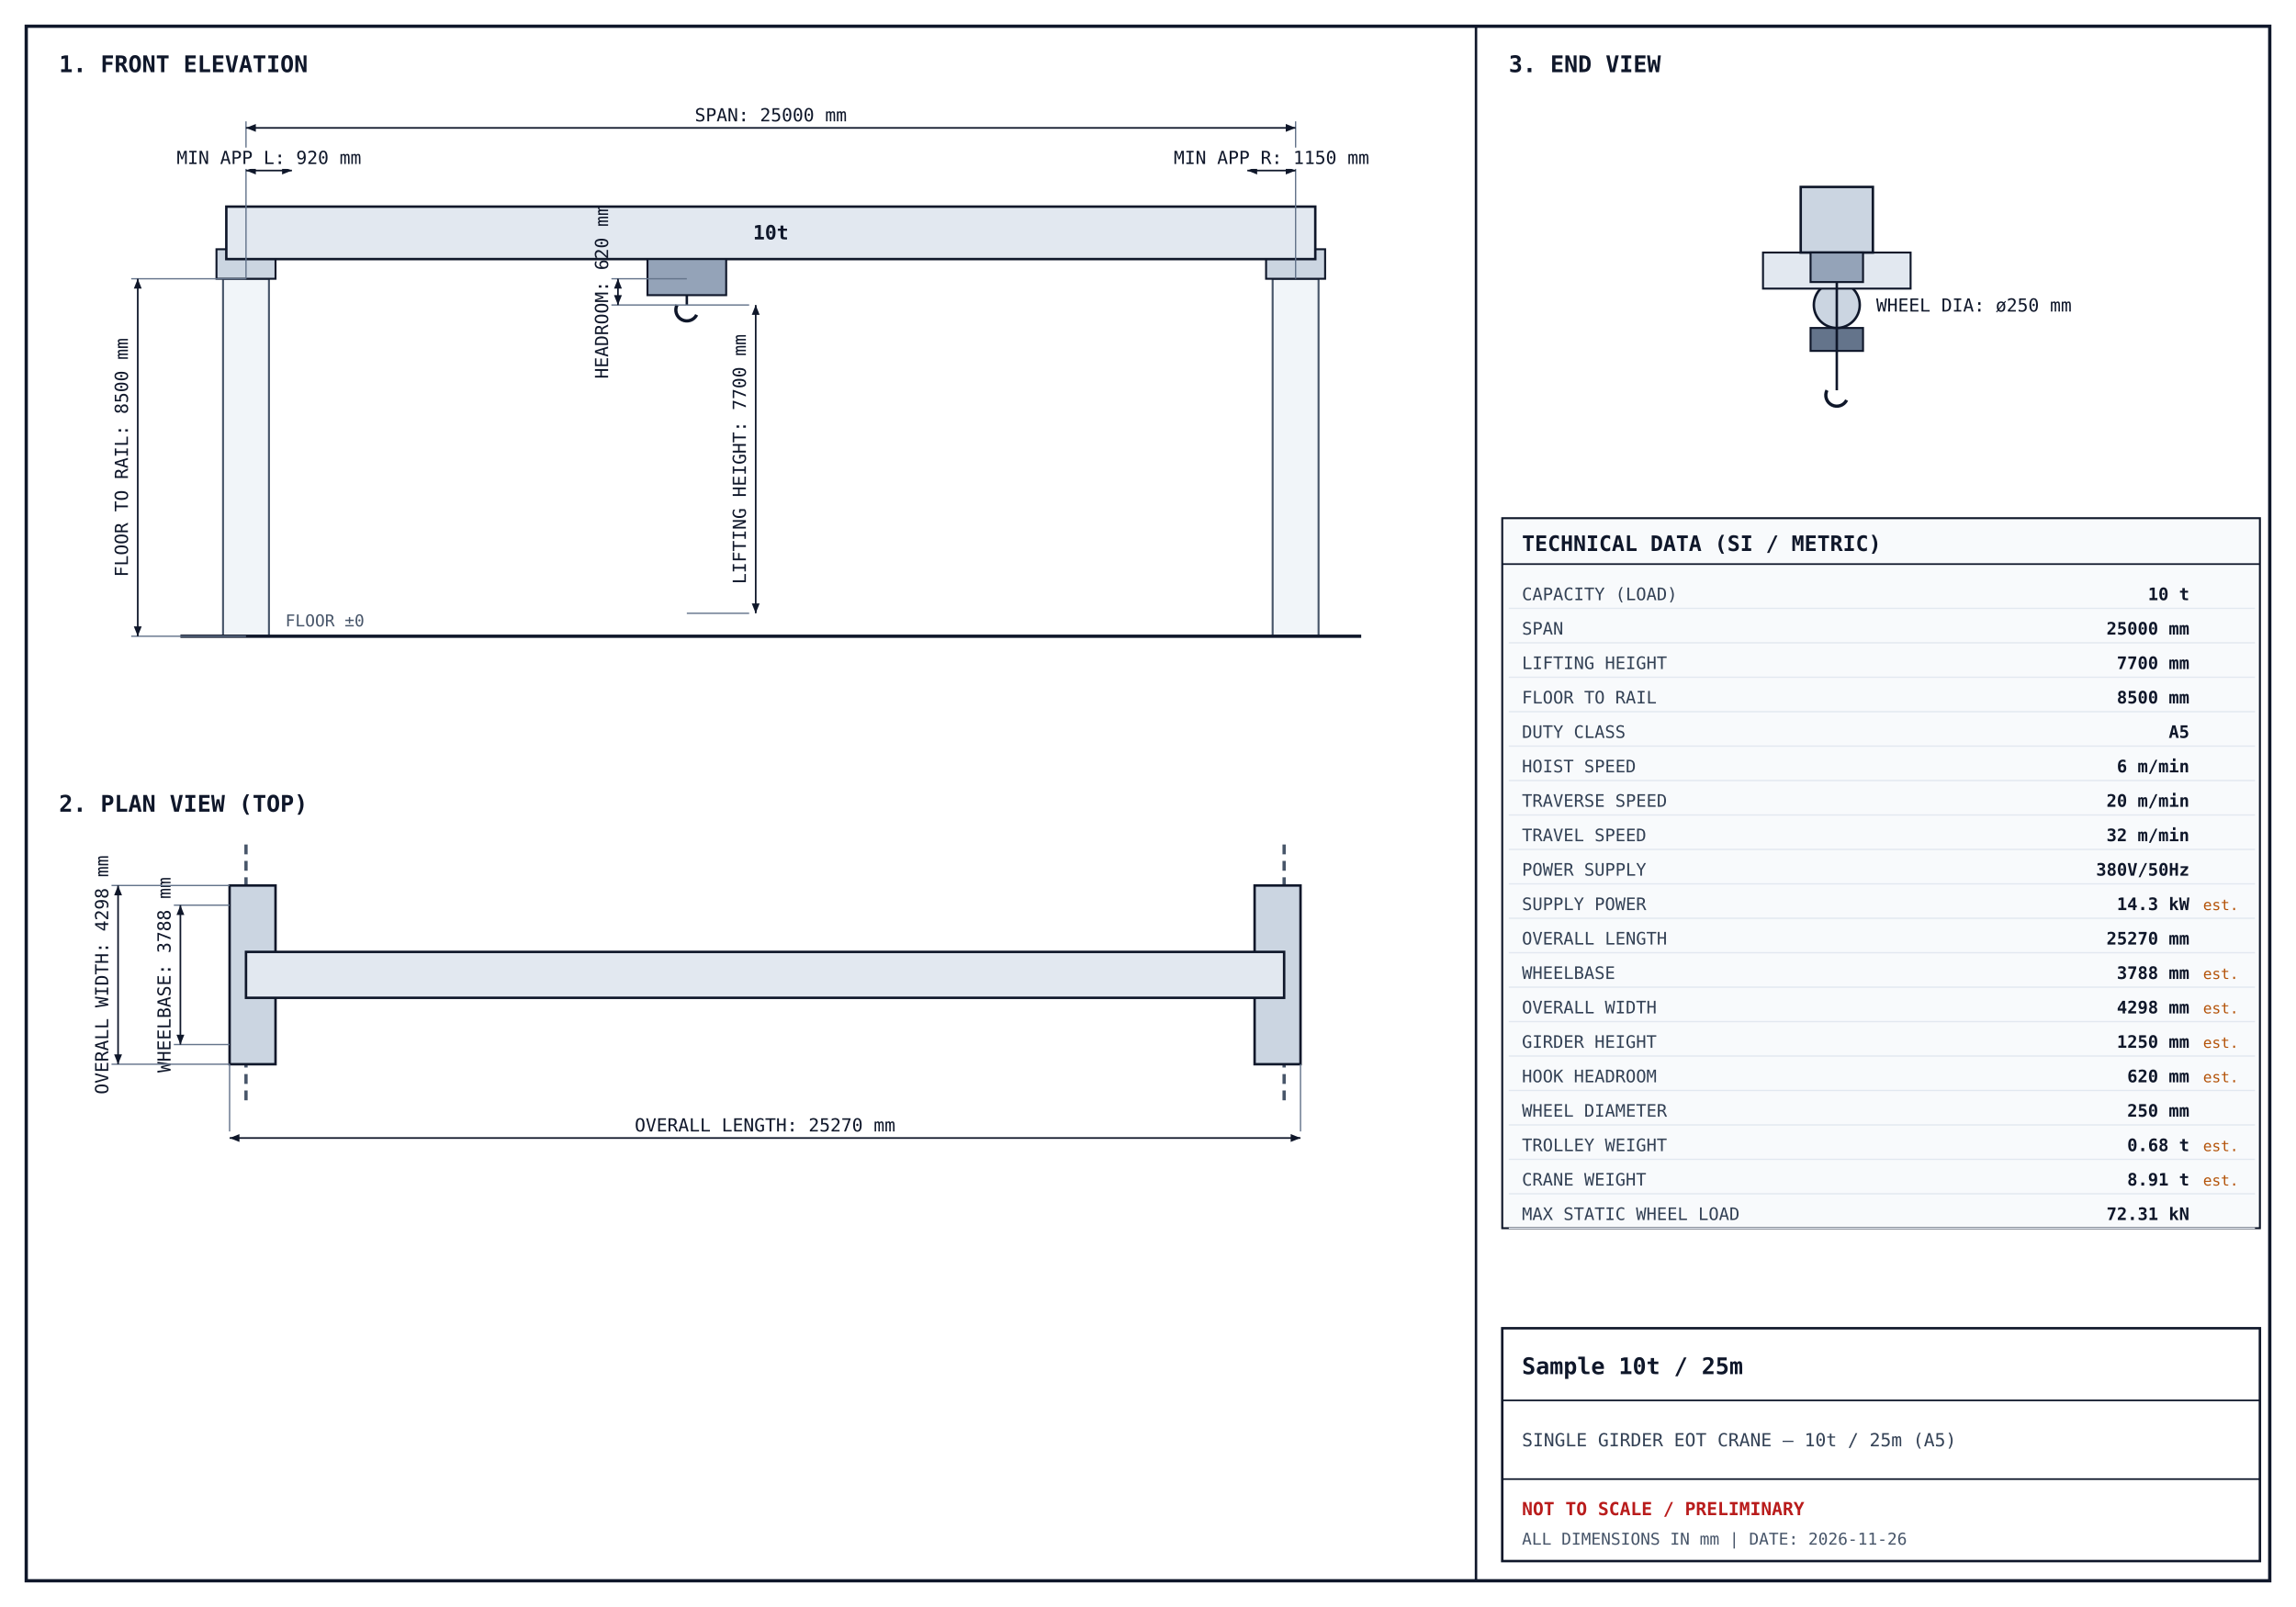
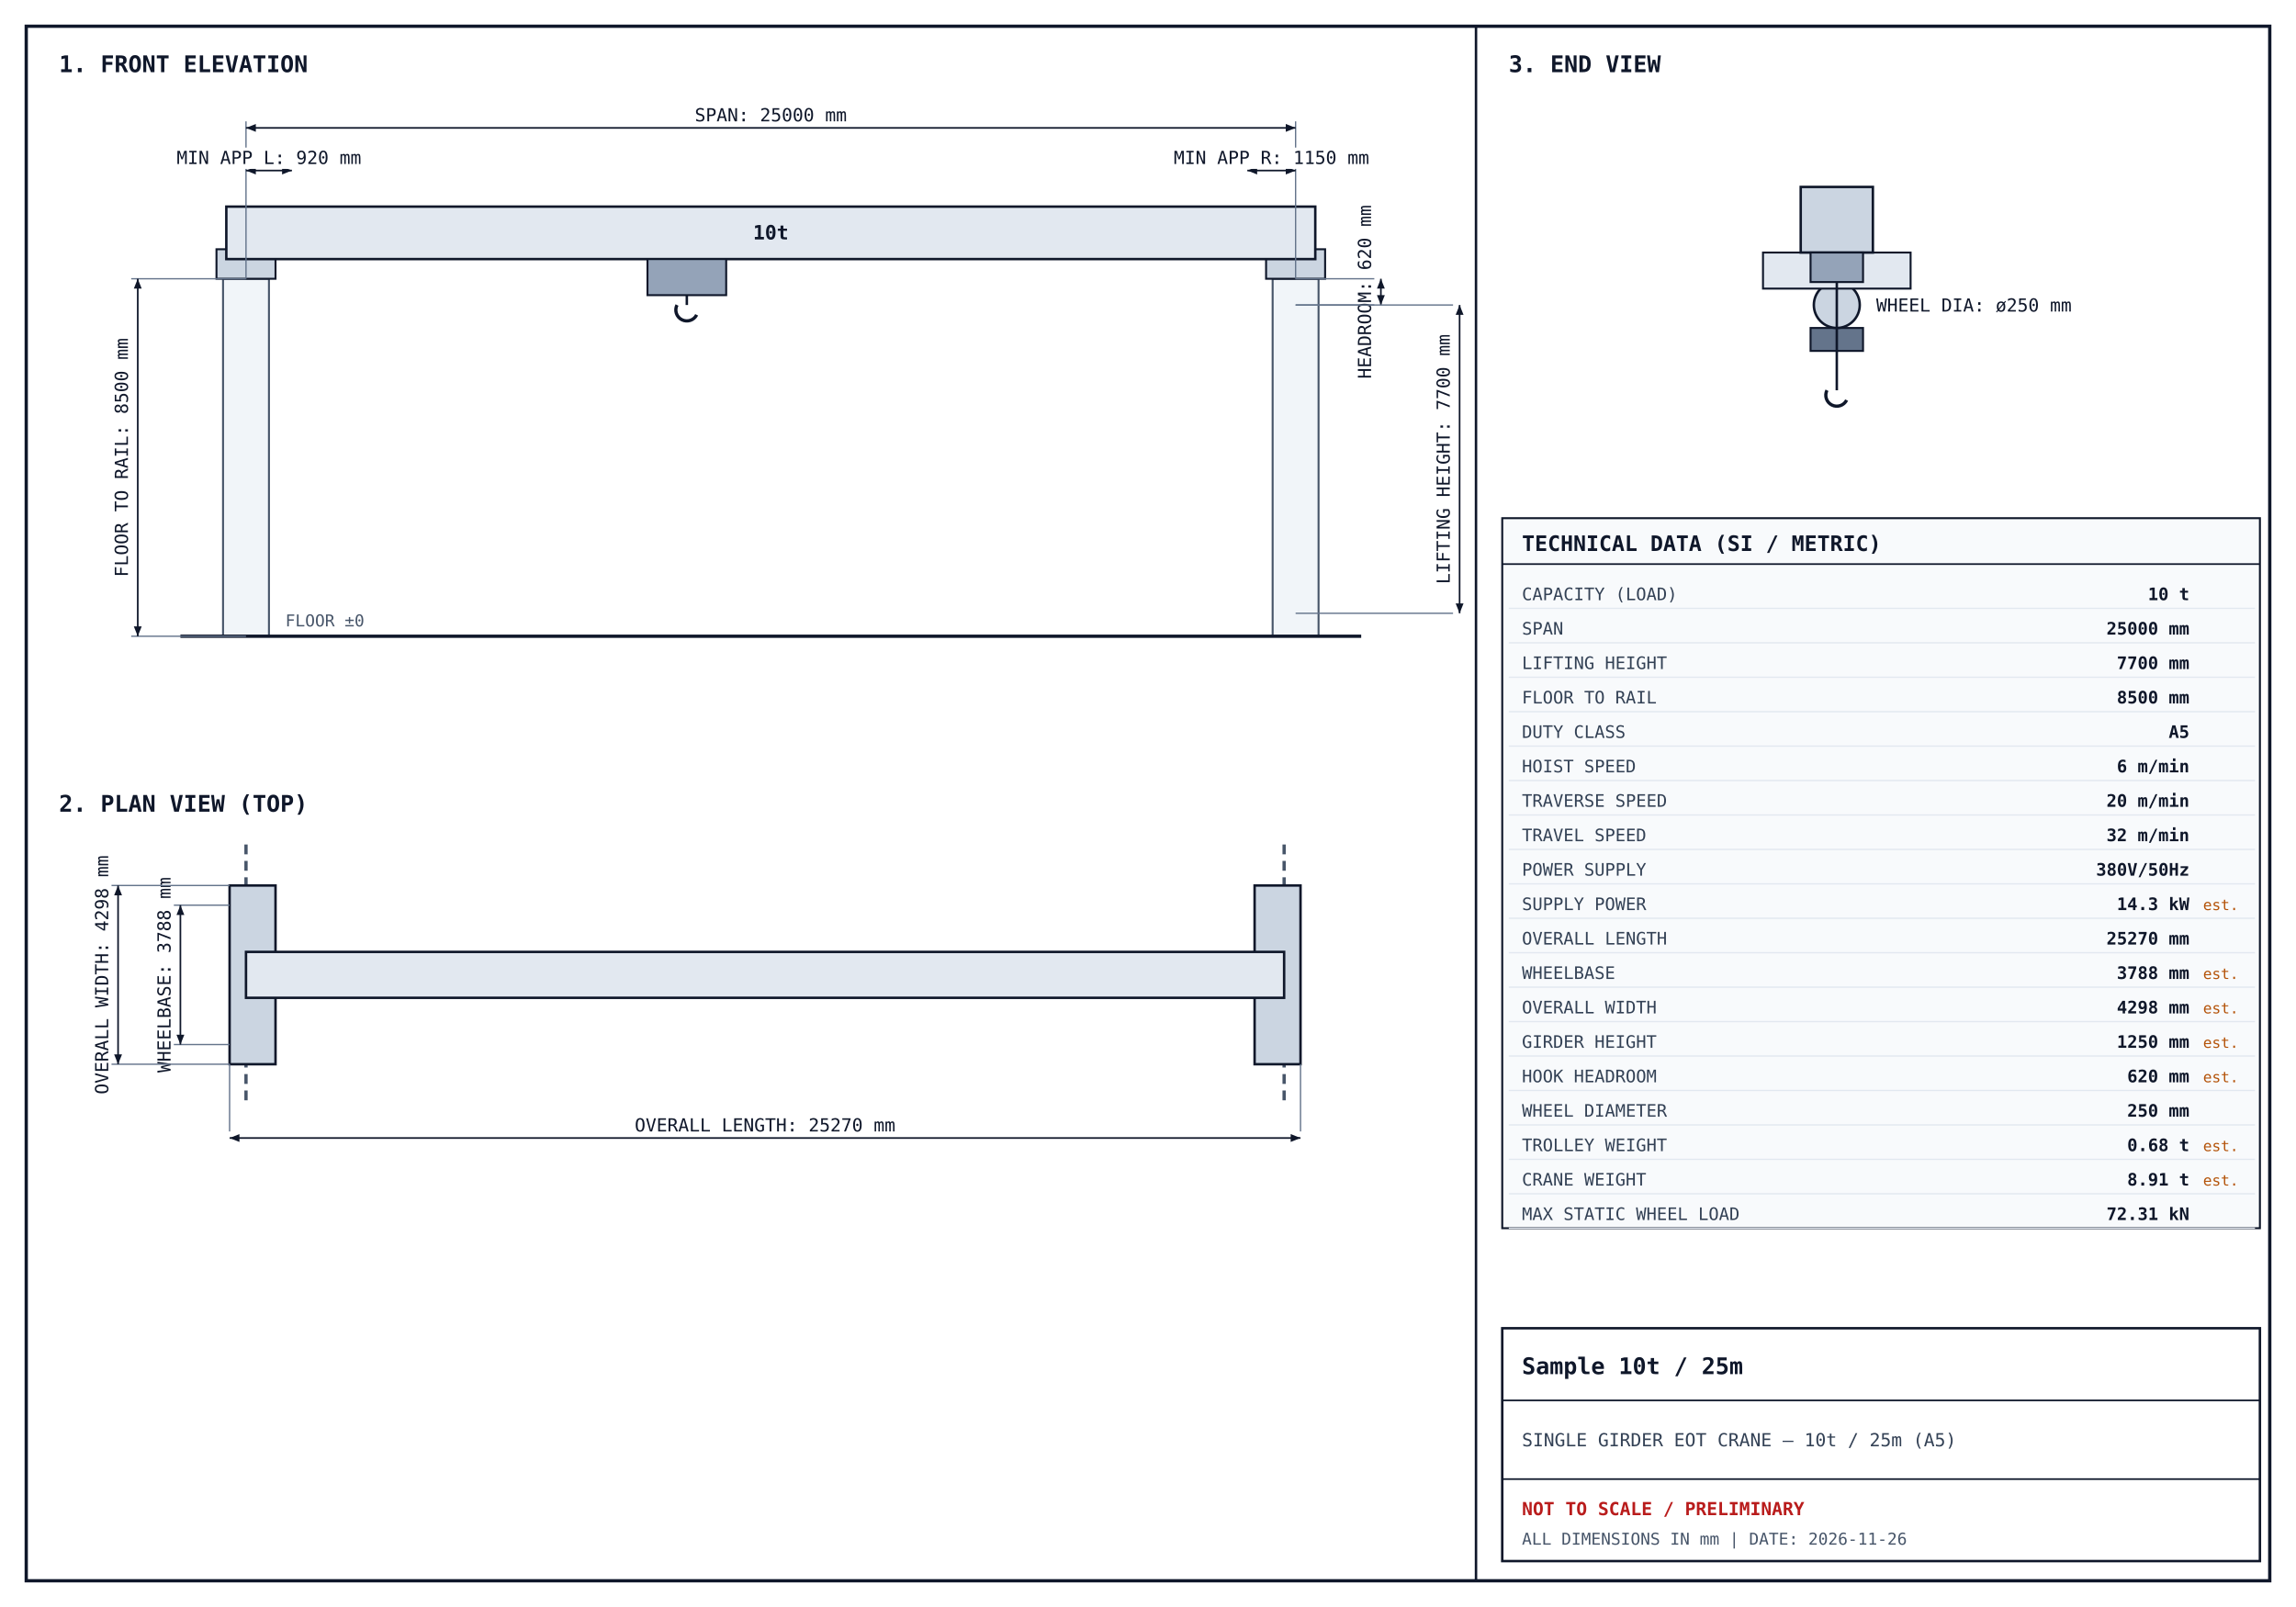
<svg xmlns="http://www.w3.org/2000/svg" width="1400" height="980" viewBox="0 0 1400 980">
  <defs>
    <marker id="arrow-start" viewBox="0 0 10 10" refX="0" refY="5" markerWidth="6" markerHeight="6" orient="auto">
      <path d="M 10 1 L 0 5 L 10 9 z" fill="#0f172a" />
    </marker>
    <marker id="arrow-end" viewBox="0 0 10 10" refX="10" refY="5" markerWidth="6" markerHeight="6" orient="auto">
      <path d="M 0 1 L 10 5 L 0 9 z" fill="#0f172a" />
    </marker>
  </defs>
  <rect width="1400" height="980" fill="#ffffff" />
  <rect x="16" y="16" width="1368" height="948" fill="none" stroke="#0f172a" stroke-width="2" />
  <line x1="900" y1="16" x2="900" y2="964" stroke="#0f172a" stroke-width="1.5" />
  <text x="36" y="44" font-family="monospace" font-size="14" font-weight="bold" fill="#0f172a">1. FRONT ELEVATION</text>
  <rect x="136" y="170" width="28" height="218" fill="#f1f5f9" stroke="#475569" stroke-width="1.2" />
  <rect x="776" y="170" width="28" height="218" fill="#f1f5f9" stroke="#475569" stroke-width="1.2" />
  <line x1="110" y1="388" x2="830" y2="388" stroke="#0f172a" stroke-width="2" />
  <text x="174" y="382" font-family="monospace" font-size="10" fill="#475569">FLOOR ±0</text>
  <rect x="132" y="152" width="36" height="18" fill="#cbd5e1" stroke="#0f172a" stroke-width="1.2" />
  <rect x="772" y="152" width="36" height="18" fill="#cbd5e1" stroke="#0f172a" stroke-width="1.2" />
  <rect x="138" y="126" width="664" height="32" fill="#e2e8f0" stroke="#0f172a" stroke-width="1.5" />
  <text x="470" y="146" text-anchor="middle" font-family="monospace" font-size="12" font-weight="bold" fill="#0f172a">10t</text>
  <rect x="394.8" y="158" width="48" height="22" fill="#94a3b8" stroke="#0f172a" stroke-width="1.2" />
  <line x1="418.8" y1="180" x2="418.8" y2="186" stroke="#0f172a" stroke-width="1.5" />
  <path d="M 412.8 186 A 6 6 0 1 0 424.8 192" fill="none" stroke="#0f172a" stroke-width="2" />
  <line x1="150" y1="170" x2="150" y2="74" stroke="#64748b" stroke-width="0.8" />
  <line x1="790" y1="170" x2="790" y2="74" stroke="#64748b" stroke-width="0.8" />
  <line x1="150" y1="78" x2="790" y2="78" stroke="#0f172a" stroke-width="1" marker-start="url(#arrow-start)" marker-end="url(#arrow-end)" />
  <rect x="419.8" y="64" width="100.4" height="13" fill="#ffffff" />
  <text x="470" y="74" text-anchor="middle" font-family="monospace" font-size="11" fill="#0f172a">SPAN: 25000 mm</text>
  <line x1="150" y1="104" x2="178" y2="104" stroke="#0f172a" stroke-width="1" marker-start="url(#arrow-start)" marker-end="url(#arrow-end)" />
  <rect x="103.9" y="90" width="120.2" height="13" fill="#ffffff" />
  <text x="164" y="100" text-anchor="middle" font-family="monospace" font-size="11" fill="#0f172a">MIN APP L: 920 mm</text>
  <line x1="760.56" y1="104" x2="790" y2="104" stroke="#0f172a" stroke-width="1" marker-start="url(#arrow-start)" marker-end="url(#arrow-end)" />
  <rect x="711.88" y="90" width="126.8" height="13" fill="#ffffff" />
  <text x="775.28" y="100" text-anchor="middle" font-family="monospace" font-size="11" fill="#0f172a">MIN APP R: 1150 mm</text>
  <line x1="150" y1="170" x2="80" y2="170" stroke="#64748b" stroke-width="0.8" />
  <line x1="150" y1="388" x2="80" y2="388" stroke="#64748b" stroke-width="0.8" />
  <line x1="84" y1="170" x2="84" y2="388" stroke="#0f172a" stroke-width="1" marker-start="url(#arrow-start)" marker-end="url(#arrow-end)" />
  <text x="78" y="279" text-anchor="middle" font-family="monospace" font-size="11" fill="#0f172a" transform="rotate(-90 78 279)">FLOOR TO RAIL: 8500 mm</text>
-   <line x1="418.8" y1="170" x2="372.8" y2="170" stroke="#64748b" stroke-width="0.8" />
-   <line x1="418.8" y1="186" x2="372.8" y2="186" stroke="#64748b" stroke-width="0.8" />
-   <line x1="376.8" y1="170" x2="376.8" y2="186" stroke="#0f172a" stroke-width="1" marker-start="url(#arrow-start)" marker-end="url(#arrow-end)" />
-   <text x="370.8" y="178" text-anchor="middle" font-family="monospace" font-size="11" fill="#0f172a" transform="rotate(-90 370.8 178)">HEADROOM: 620 mm</text>
-   <line x1="418.8" y1="186" x2="456.8" y2="186" stroke="#64748b" stroke-width="0.8" />
-   <line x1="418.8" y1="374" x2="456.8" y2="374" stroke="#64748b" stroke-width="0.8" />
-   <line x1="460.8" y1="186" x2="460.8" y2="374" stroke="#0f172a" stroke-width="1" marker-start="url(#arrow-start)" marker-end="url(#arrow-end)" />
-   <text x="454.8" y="280" text-anchor="middle" font-family="monospace" font-size="11" fill="#0f172a" transform="rotate(-90 454.8 280)">LIFTING HEIGHT: 7700 mm</text>
+   <line x1="790" y1="170" x2="838" y2="170" stroke="#64748b" stroke-width="0.8" />
+   <line x1="790" y1="186" x2="838" y2="186" stroke="#64748b" stroke-width="0.8" />
+   <line x1="842" y1="170" x2="842" y2="186" stroke="#0f172a" stroke-width="1" marker-start="url(#arrow-start)" marker-end="url(#arrow-end)" />
+   <text x="836" y="178" text-anchor="middle" font-family="monospace" font-size="11" fill="#0f172a" transform="rotate(-90 836 178)">HEADROOM: 620 mm</text>
+   <line x1="790" y1="186" x2="886" y2="186" stroke="#64748b" stroke-width="0.8" />
+   <line x1="790" y1="374" x2="886" y2="374" stroke="#64748b" stroke-width="0.8" />
+   <line x1="890" y1="186" x2="890" y2="374" stroke="#0f172a" stroke-width="1" marker-start="url(#arrow-start)" marker-end="url(#arrow-end)" />
+   <text x="884" y="280" text-anchor="middle" font-family="monospace" font-size="11" fill="#0f172a" transform="rotate(-90 884 280)">LIFTING HEIGHT: 7700 mm</text>
  <text x="36" y="495" font-family="monospace" font-size="14" font-weight="bold" fill="#0f172a">2. PLAN VIEW (TOP)</text>
  <line x1="150" y1="515" x2="150" y2="674" stroke="#475569" stroke-width="2" stroke-dasharray="6,4" />
  <line x1="783" y1="515" x2="783" y2="674" stroke="#475569" stroke-width="2" stroke-dasharray="6,4" />
  <rect x="140" y="540" width="28" height="109" fill="#cbd5e1" stroke="#0f172a" stroke-width="1.5" />
  <rect x="765" y="540" width="28" height="109" fill="#cbd5e1" stroke="#0f172a" stroke-width="1.5" />
  <rect x="150" y="580.5" width="633" height="28" fill="#e2e8f0" stroke="#0f172a" stroke-width="1.5" />
  <line x1="140" y1="649" x2="140" y2="690" stroke="#64748b" stroke-width="0.8" />
  <line x1="793" y1="649" x2="793" y2="690" stroke="#64748b" stroke-width="0.8" />
  <line x1="140" y1="694" x2="793" y2="694" stroke="#0f172a" stroke-width="1" marker-start="url(#arrow-start)" marker-end="url(#arrow-end)" />
  <rect x="383.3" y="680" width="166.4" height="13" fill="#ffffff" />
  <text x="466.5" y="690" text-anchor="middle" font-family="monospace" font-size="11" fill="#0f172a">OVERALL LENGTH: 25270 mm</text>
  <line x1="140" y1="552" x2="106" y2="552" stroke="#64748b" stroke-width="0.8" />
  <line x1="140" y1="637" x2="106" y2="637" stroke="#64748b" stroke-width="0.8" />
  <line x1="110" y1="552" x2="110" y2="637" stroke="#0f172a" stroke-width="1" marker-start="url(#arrow-start)" marker-end="url(#arrow-end)" />
  <text x="104" y="594.5" text-anchor="middle" font-family="monospace" font-size="11" fill="#0f172a" transform="rotate(-90 104 594.5)">WHEELBASE: 3788 mm</text>
  <line x1="140" y1="540" x2="68" y2="540" stroke="#64748b" stroke-width="0.8" />
  <line x1="140" y1="649" x2="68" y2="649" stroke="#64748b" stroke-width="0.8" />
  <line x1="72" y1="540" x2="72" y2="649" stroke="#0f172a" stroke-width="1" marker-start="url(#arrow-start)" marker-end="url(#arrow-end)" />
  <text x="66" y="594.5" text-anchor="middle" font-family="monospace" font-size="11" fill="#0f172a" transform="rotate(-90 66 594.5)">OVERALL WIDTH: 4298 mm</text>
  <text x="920" y="44" font-family="monospace" font-size="14" font-weight="bold" fill="#0f172a">3. END VIEW</text>
  <rect x="1104" y="200" width="32" height="14" fill="#64748b" stroke="#0f172a" stroke-width="1.2" />
  <circle cx="1120" cy="186" r="14" fill="#cbd5e1" stroke="#0f172a" stroke-width="1.5" />
  <rect x="1075" y="154" width="90" height="22" fill="#e2e8f0" stroke="#0f172a" stroke-width="1.2" />
  <rect x="1098" y="114" width="44" height="40" fill="#cbd5e1" stroke="#0f172a" stroke-width="1.5" />
  <rect x="1104" y="154" width="32" height="18" fill="#94a3b8" stroke="#0f172a" stroke-width="1.2" />
  <line x1="1120" y1="172" x2="1120" y2="238" stroke="#0f172a" stroke-width="1.5" />
  <path d="M 1114 238 A 6 6 0 1 0 1126 244" fill="none" stroke="#0f172a" stroke-width="2" />
  <text x="1144" y="190" font-family="monospace" font-size="11" fill="#0f172a">WHEEL DIA: ø250 mm</text>
  <rect x="916" y="316" width="462" height="433" fill="#f8fafc" stroke="#0f172a" stroke-width="1.2" />
  <text x="928" y="336" font-family="monospace" font-size="13" font-weight="bold" fill="#0f172a">TECHNICAL DATA (SI / METRIC)</text>
  <line x1="916" y1="344" x2="1378" y2="344" stroke="#0f172a" stroke-width="1" />
  <line x1="920" y1="371" x2="1375" y2="371" stroke="#e2e8f0" stroke-width="0.8" />
  <text x="928" y="366" font-family="monospace" font-size="10.5" fill="#334155">CAPACITY (LOAD)</text>
  <text x="1335" y="366" text-anchor="end" font-family="monospace" font-size="10.5" font-weight="bold" fill="#0f172a">10 t</text>
  <line x1="920" y1="392" x2="1375" y2="392" stroke="#e2e8f0" stroke-width="0.8" />
  <text x="928" y="387" font-family="monospace" font-size="10.5" fill="#334155">SPAN</text>
  <text x="1335" y="387" text-anchor="end" font-family="monospace" font-size="10.5" font-weight="bold" fill="#0f172a">25000 mm</text>
  <line x1="920" y1="413" x2="1375" y2="413" stroke="#e2e8f0" stroke-width="0.8" />
  <text x="928" y="408" font-family="monospace" font-size="10.5" fill="#334155">LIFTING HEIGHT</text>
  <text x="1335" y="408" text-anchor="end" font-family="monospace" font-size="10.5" font-weight="bold" fill="#0f172a">7700 mm</text>
  <line x1="920" y1="434" x2="1375" y2="434" stroke="#e2e8f0" stroke-width="0.8" />
  <text x="928" y="429" font-family="monospace" font-size="10.5" fill="#334155">FLOOR TO RAIL</text>
  <text x="1335" y="429" text-anchor="end" font-family="monospace" font-size="10.5" font-weight="bold" fill="#0f172a">8500 mm</text>
  <line x1="920" y1="455" x2="1375" y2="455" stroke="#e2e8f0" stroke-width="0.8" />
  <text x="928" y="450" font-family="monospace" font-size="10.5" fill="#334155">DUTY CLASS</text>
  <text x="1335" y="450" text-anchor="end" font-family="monospace" font-size="10.5" font-weight="bold" fill="#0f172a">A5</text>
  <line x1="920" y1="476" x2="1375" y2="476" stroke="#e2e8f0" stroke-width="0.8" />
  <text x="928" y="471" font-family="monospace" font-size="10.5" fill="#334155">HOIST SPEED</text>
  <text x="1335" y="471" text-anchor="end" font-family="monospace" font-size="10.5" font-weight="bold" fill="#0f172a">6 m/min</text>
  <line x1="920" y1="497" x2="1375" y2="497" stroke="#e2e8f0" stroke-width="0.8" />
  <text x="928" y="492" font-family="monospace" font-size="10.5" fill="#334155">TRAVERSE SPEED</text>
  <text x="1335" y="492" text-anchor="end" font-family="monospace" font-size="10.5" font-weight="bold" fill="#0f172a">20 m/min</text>
  <line x1="920" y1="518" x2="1375" y2="518" stroke="#e2e8f0" stroke-width="0.8" />
  <text x="928" y="513" font-family="monospace" font-size="10.5" fill="#334155">TRAVEL SPEED</text>
  <text x="1335" y="513" text-anchor="end" font-family="monospace" font-size="10.5" font-weight="bold" fill="#0f172a">32 m/min</text>
  <line x1="920" y1="539" x2="1375" y2="539" stroke="#e2e8f0" stroke-width="0.8" />
  <text x="928" y="534" font-family="monospace" font-size="10.5" fill="#334155">POWER SUPPLY</text>
  <text x="1335" y="534" text-anchor="end" font-family="monospace" font-size="10.5" font-weight="bold" fill="#0f172a">380V/50Hz</text>
  <line x1="920" y1="560" x2="1375" y2="560" stroke="#e2e8f0" stroke-width="0.8" />
  <text x="928" y="555" font-family="monospace" font-size="10.5" fill="#334155">SUPPLY POWER</text>
  <text x="1335" y="555" text-anchor="end" font-family="monospace" font-size="10.5" font-weight="bold" fill="#0f172a">14.3 kW</text>
  <text x="1365" y="555" text-anchor="end" font-family="monospace" font-size="9" fill="#b45309">est.</text>
  <line x1="920" y1="581" x2="1375" y2="581" stroke="#e2e8f0" stroke-width="0.8" />
  <text x="928" y="576" font-family="monospace" font-size="10.5" fill="#334155">OVERALL LENGTH</text>
  <text x="1335" y="576" text-anchor="end" font-family="monospace" font-size="10.5" font-weight="bold" fill="#0f172a">25270 mm</text>
  <line x1="920" y1="602" x2="1375" y2="602" stroke="#e2e8f0" stroke-width="0.8" />
  <text x="928" y="597" font-family="monospace" font-size="10.5" fill="#334155">WHEELBASE</text>
  <text x="1335" y="597" text-anchor="end" font-family="monospace" font-size="10.5" font-weight="bold" fill="#0f172a">3788 mm</text>
  <text x="1365" y="597" text-anchor="end" font-family="monospace" font-size="9" fill="#b45309">est.</text>
  <line x1="920" y1="623" x2="1375" y2="623" stroke="#e2e8f0" stroke-width="0.8" />
  <text x="928" y="618" font-family="monospace" font-size="10.5" fill="#334155">OVERALL WIDTH</text>
  <text x="1335" y="618" text-anchor="end" font-family="monospace" font-size="10.5" font-weight="bold" fill="#0f172a">4298 mm</text>
  <text x="1365" y="618" text-anchor="end" font-family="monospace" font-size="9" fill="#b45309">est.</text>
  <line x1="920" y1="644" x2="1375" y2="644" stroke="#e2e8f0" stroke-width="0.8" />
  <text x="928" y="639" font-family="monospace" font-size="10.5" fill="#334155">GIRDER HEIGHT</text>
  <text x="1335" y="639" text-anchor="end" font-family="monospace" font-size="10.5" font-weight="bold" fill="#0f172a">1250 mm</text>
  <text x="1365" y="639" text-anchor="end" font-family="monospace" font-size="9" fill="#b45309">est.</text>
  <line x1="920" y1="665" x2="1375" y2="665" stroke="#e2e8f0" stroke-width="0.8" />
  <text x="928" y="660" font-family="monospace" font-size="10.5" fill="#334155">HOOK HEADROOM</text>
  <text x="1335" y="660" text-anchor="end" font-family="monospace" font-size="10.5" font-weight="bold" fill="#0f172a">620 mm</text>
  <text x="1365" y="660" text-anchor="end" font-family="monospace" font-size="9" fill="#b45309">est.</text>
  <line x1="920" y1="686" x2="1375" y2="686" stroke="#e2e8f0" stroke-width="0.8" />
  <text x="928" y="681" font-family="monospace" font-size="10.5" fill="#334155">WHEEL DIAMETER</text>
  <text x="1335" y="681" text-anchor="end" font-family="monospace" font-size="10.5" font-weight="bold" fill="#0f172a">250 mm</text>
  <line x1="920" y1="707" x2="1375" y2="707" stroke="#e2e8f0" stroke-width="0.8" />
  <text x="928" y="702" font-family="monospace" font-size="10.5" fill="#334155">TROLLEY WEIGHT</text>
  <text x="1335" y="702" text-anchor="end" font-family="monospace" font-size="10.5" font-weight="bold" fill="#0f172a">0.68 t</text>
  <text x="1365" y="702" text-anchor="end" font-family="monospace" font-size="9" fill="#b45309">est.</text>
  <line x1="920" y1="728" x2="1375" y2="728" stroke="#e2e8f0" stroke-width="0.8" />
  <text x="928" y="723" font-family="monospace" font-size="10.5" fill="#334155">CRANE WEIGHT</text>
  <text x="1335" y="723" text-anchor="end" font-family="monospace" font-size="10.5" font-weight="bold" fill="#0f172a">8.91 t</text>
  <text x="1365" y="723" text-anchor="end" font-family="monospace" font-size="9" fill="#b45309">est.</text>
  <line x1="920" y1="749" x2="1375" y2="749" stroke="#e2e8f0" stroke-width="0.8" />
  <text x="928" y="744" font-family="monospace" font-size="10.5" fill="#334155">MAX STATIC WHEEL LOAD</text>
  <text x="1335" y="744" text-anchor="end" font-family="monospace" font-size="10.5" font-weight="bold" fill="#0f172a">72.31 kN</text>
  <rect x="916" y="810" width="462" height="142" fill="#ffffff" stroke="#0f172a" stroke-width="1.5" />
  <line x1="916" y1="854" x2="1378" y2="854" stroke="#0f172a" stroke-width="1" />
  <line x1="916" y1="902" x2="1378" y2="902" stroke="#0f172a" stroke-width="1" />
  <text x="928" y="838" font-family="monospace" font-size="14" font-weight="bold" fill="#0f172a">Sample 10t / 25m</text>
  <text x="928" y="882" font-family="monospace" font-size="11" fill="#334155">SINGLE GIRDER EOT CRANE — 10t / 25m (A5)</text>
  <text x="928" y="924" font-family="monospace" font-size="11" font-weight="bold" fill="#b91c1c">NOT TO SCALE / PRELIMINARY</text>
  <text x="928" y="942" font-family="monospace" font-size="10" fill="#475569">ALL DIMENSIONS IN mm | DATE: 2026-11-26</text>
</svg>
